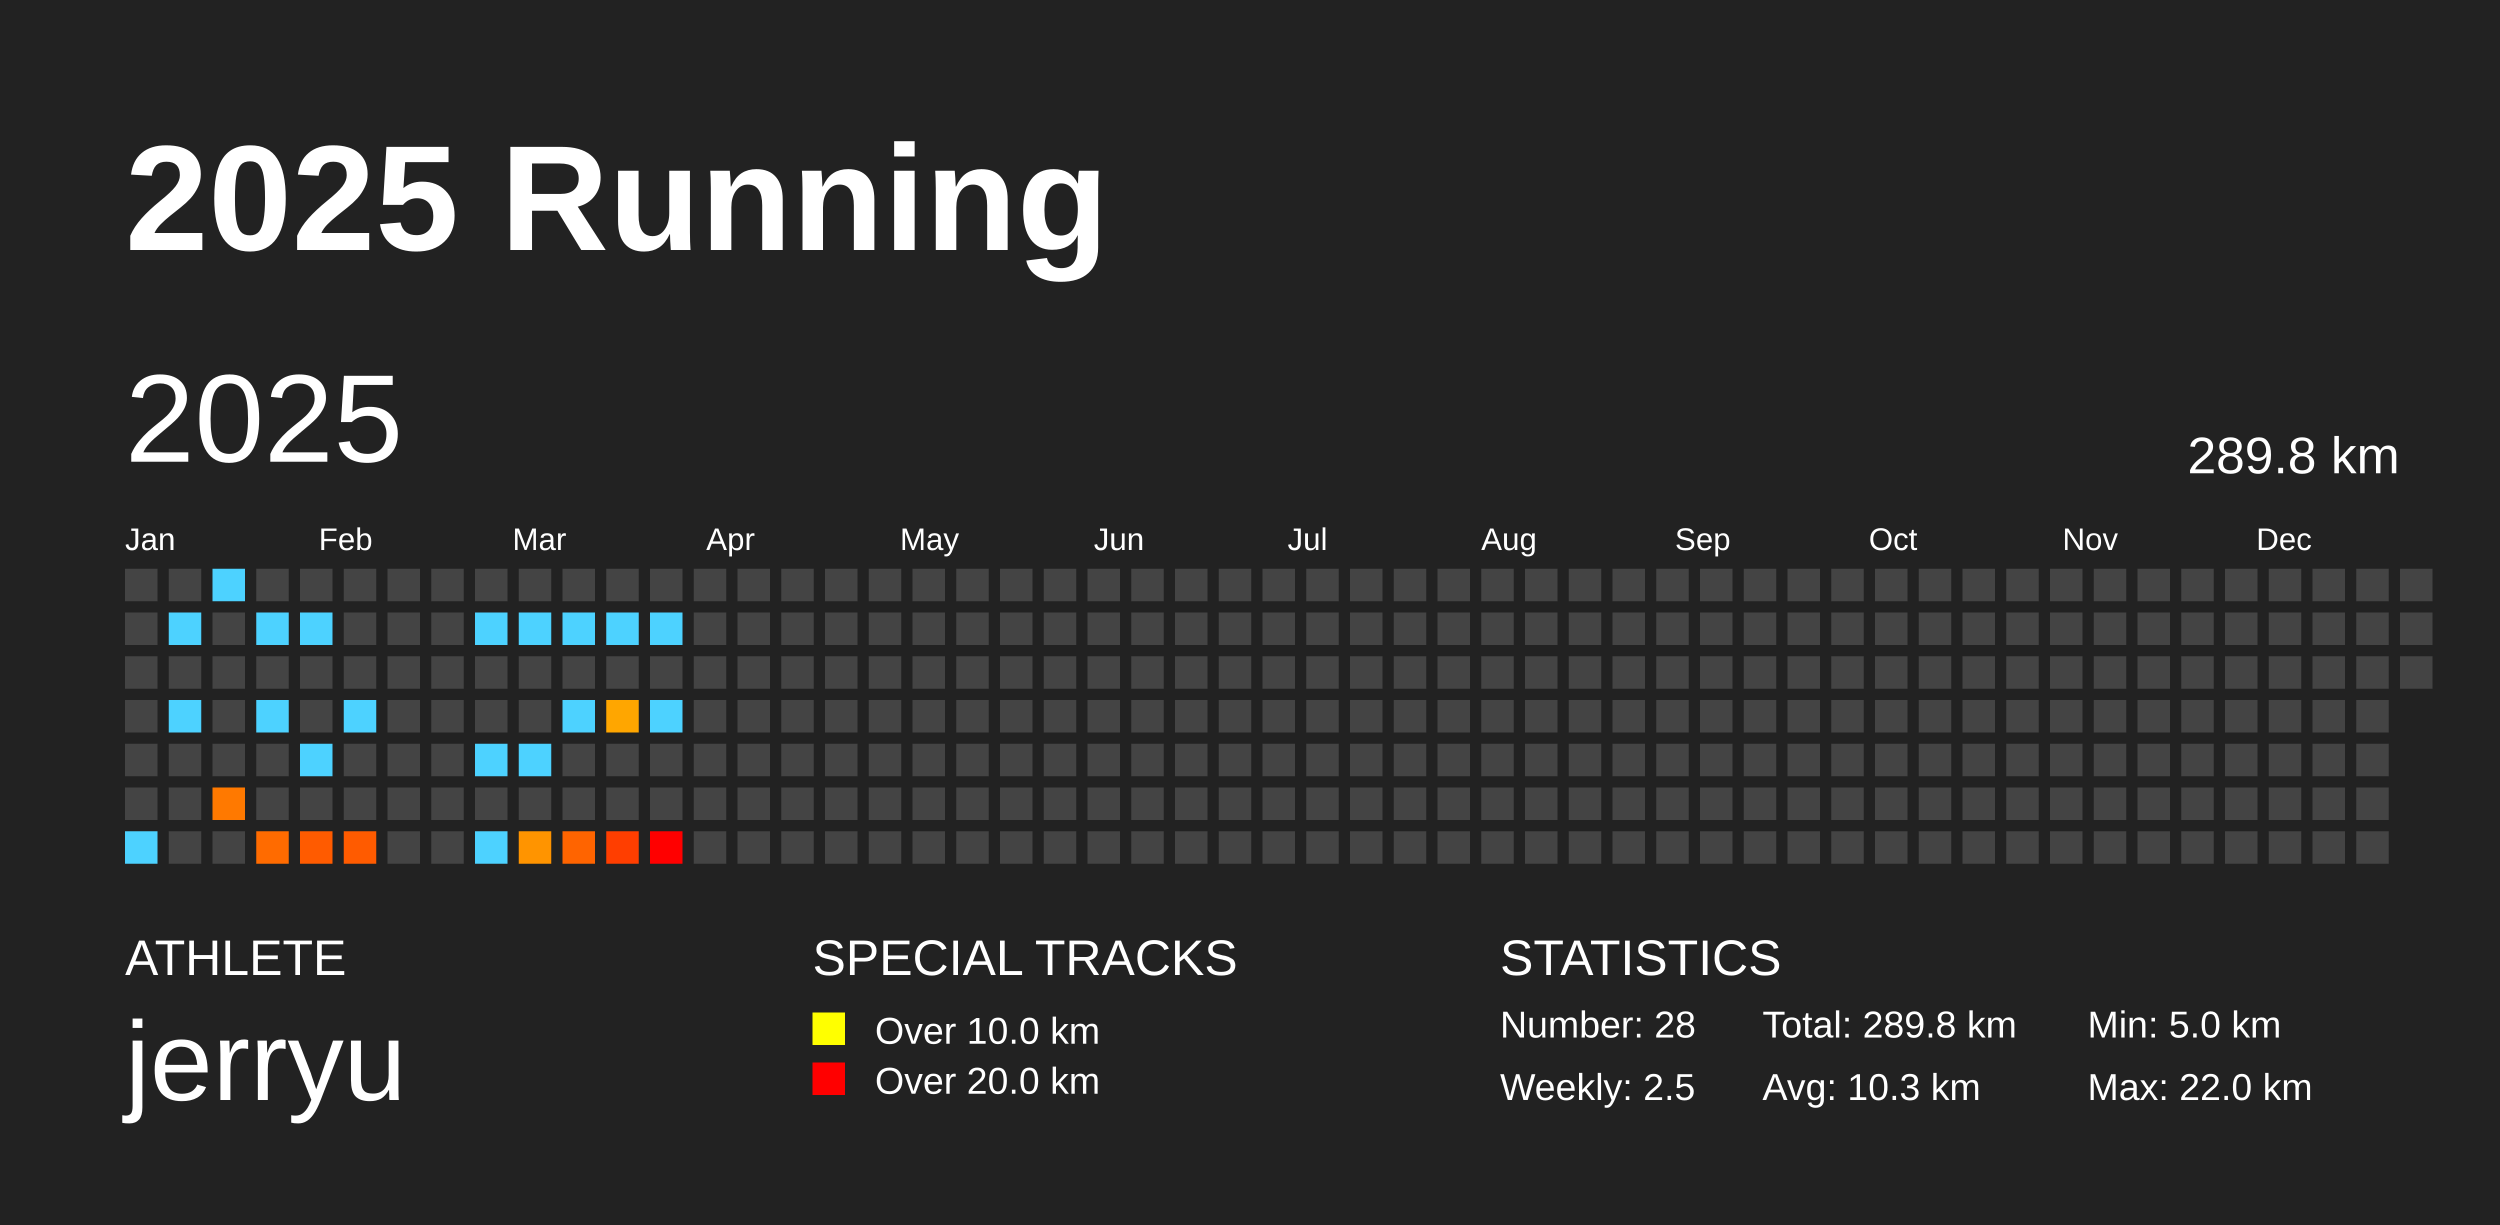
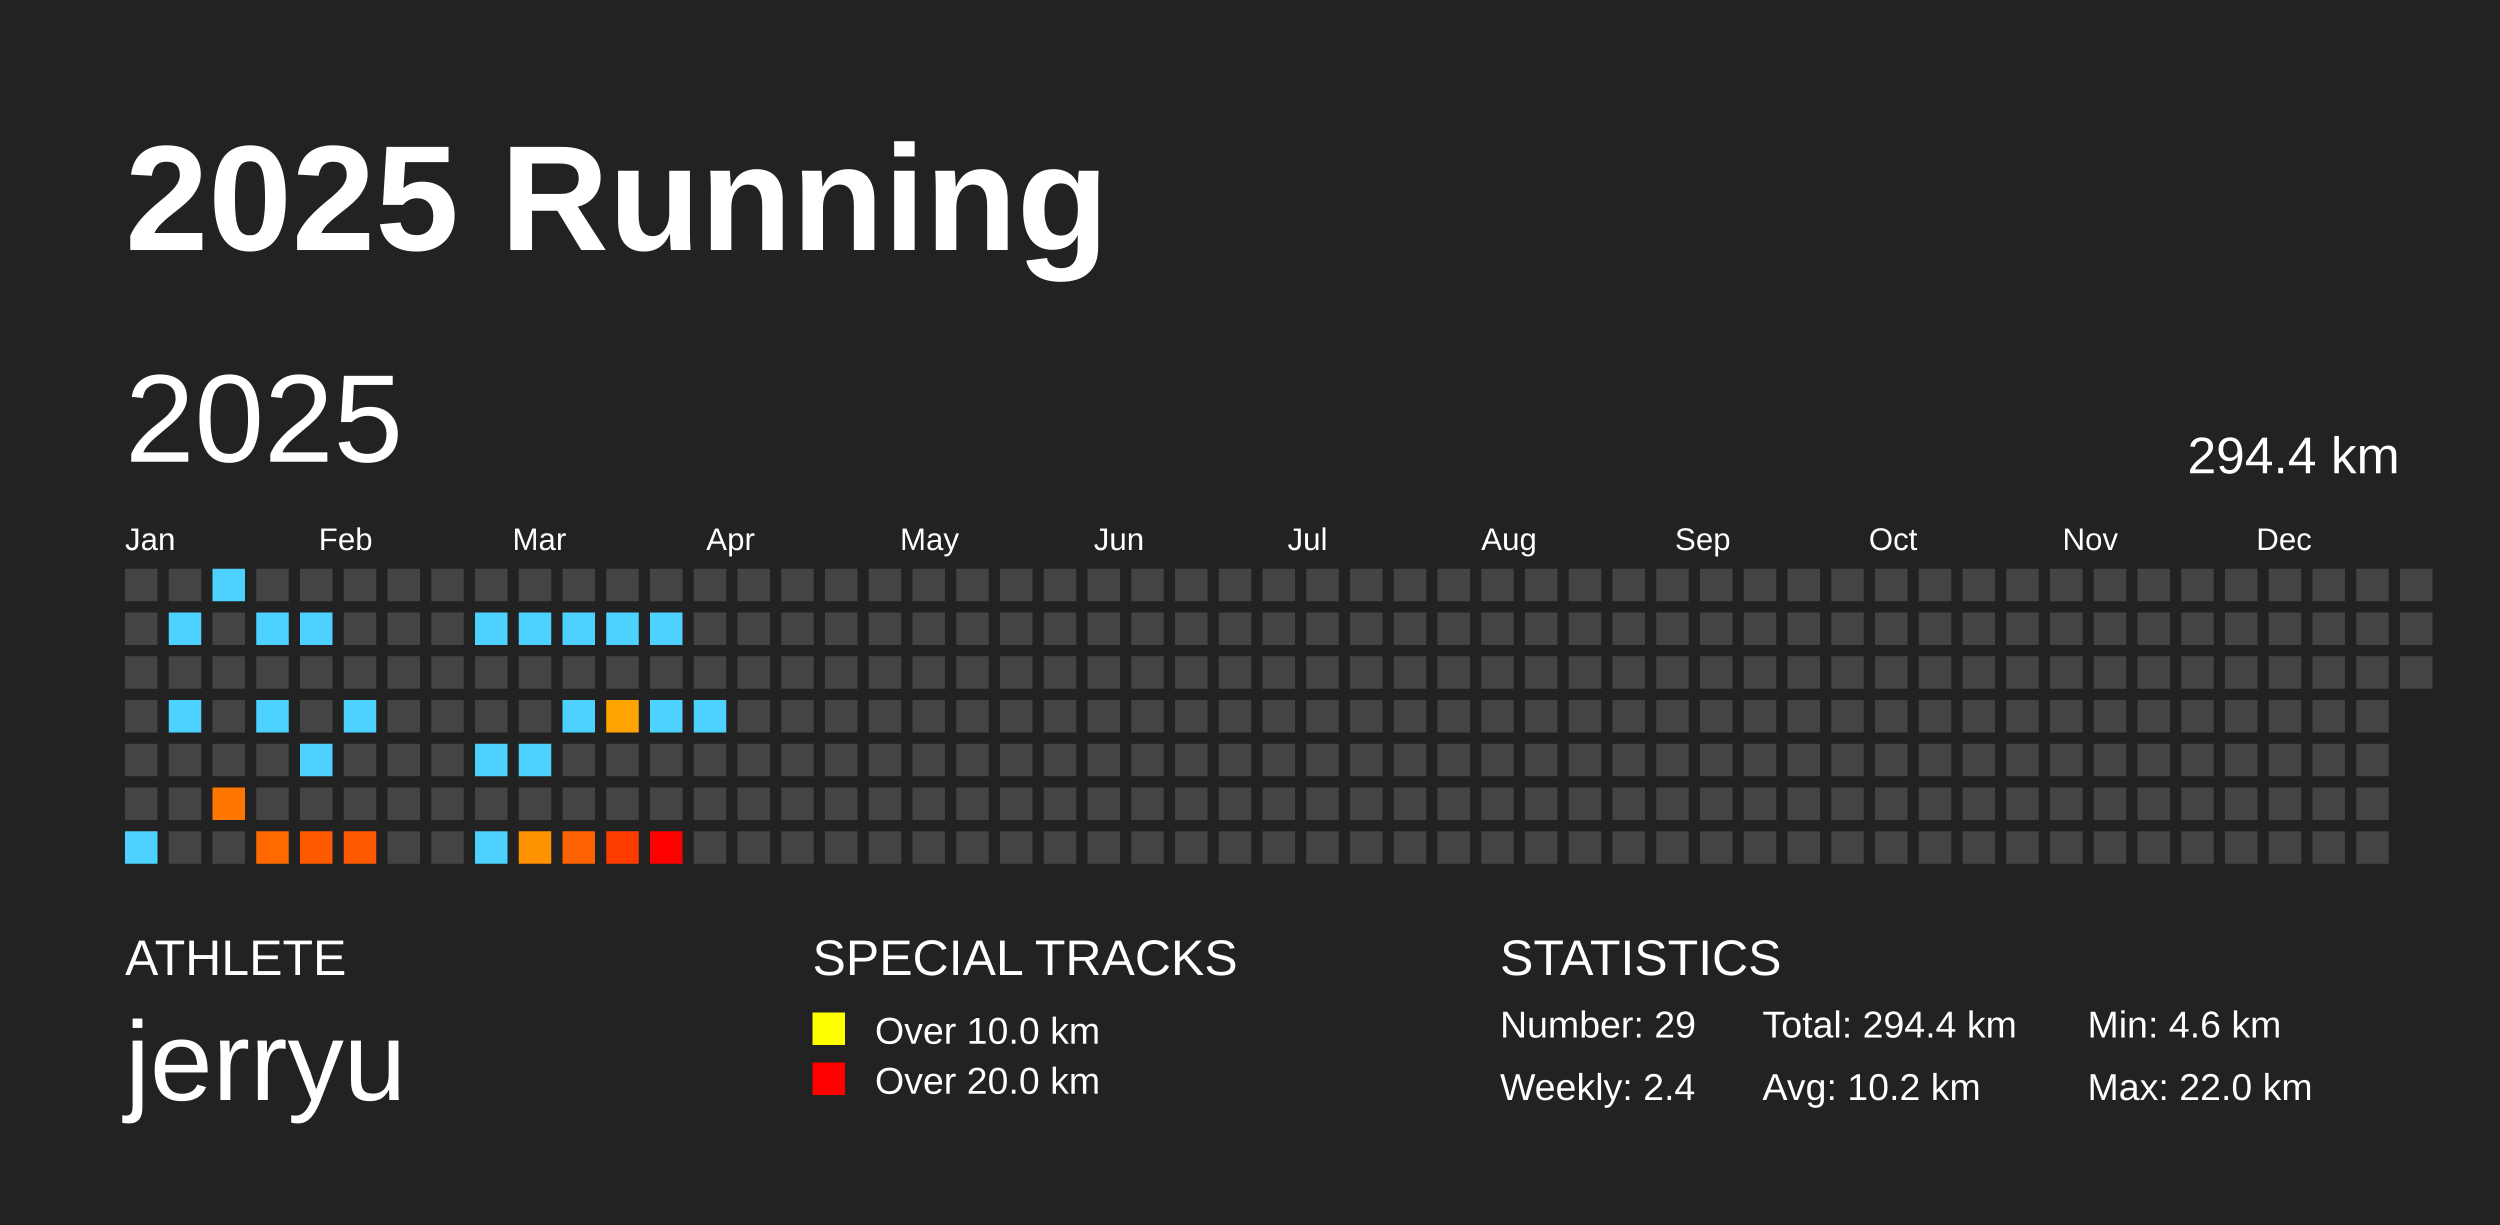
<svg xmlns="http://www.w3.org/2000/svg" baseProfile="full" height="98mm" version="1.1" viewBox="0,0,200,98" width="200mm">
  <defs />
  <rect fill="#222222" height="98" width="200" x="0" y="0" />
  <text fill="#FFFFFF" style="font-size:12px; font-family:Arial; font-weight:bold;" x="10" y="20">2025 Running</text>
  <text fill="#FFFFFF" style="font-size:4px; font-family:Arial" x="10" y="78">ATHLETE</text>
  <text fill="#FFFFFF" style="font-size:9px; font-family:Arial" x="10" y="88">jerryu</text>
  <text fill="#FFFFFF" style="font-size:4px; font-family:Arial" x="65" y="78">SPECIAL TRACKS</text>
  <rect fill="yellow" height="2.6" width="2.6" x="65" y="81" />
  <text fill="#FFFFFF" style="font-size:3px; font-family:Arial" x="70" y="83.5">Over 10.0 km</text>
  <rect fill="red" height="2.6" width="2.6" x="65" y="85" />
  <text fill="#FFFFFF" style="font-size:3px; font-family:Arial" x="70" y="87.5">Over 20.0 km</text>
  <text fill="#FFFFFF" style="font-size:4px; font-family:Arial" x="120" y="78">STATISTICS</text>
-   <text fill="#FFFFFF" style="font-size:3px; font-family:Arial" x="120" y="83">Number: 28</text>
-   <text fill="#FFFFFF" style="font-size:3px; font-family:Arial" x="120" y="88">Weekly: 2.5</text>
-   <text fill="#FFFFFF" style="font-size:3px; font-family:Arial" x="141" y="83">Total: 289.8 km</text>
-   <text fill="#FFFFFF" style="font-size:3px; font-family:Arial" x="141" y="88">Avg: 10.3 km</text>
-   <text fill="#FFFFFF" style="font-size:3px; font-family:Arial" x="167" y="83">Min: 5.0 km</text>
+   <text fill="#FFFFFF" style="font-size:3px; font-family:Arial" x="120" y="83">Number: 29</text>
+   <text fill="#FFFFFF" style="font-size:3px; font-family:Arial" x="120" y="88">Weekly: 2.4</text>
+   <text fill="#FFFFFF" style="font-size:3px; font-family:Arial" x="141" y="83">Total: 294.4 km</text>
+   <text fill="#FFFFFF" style="font-size:3px; font-family:Arial" x="141" y="88">Avg: 10.2 km</text>
+   <text fill="#FFFFFF" style="font-size:3px; font-family:Arial" x="167" y="83">Min: 4.6 km</text>
  <text fill="#FFFFFF" style="font-size:3px; font-family:Arial" x="167" y="88">Max: 22.0 km</text>
  <text dominant-baseline="hanging" fill="#FFFFFF" style="font-size:10.0px; font-family:Arial;" x="10" y="30">2025</text>
-   <text dominant-baseline="hanging" fill="#FFFFFF" style="font-size:4.125px; font-family:Arial;" x="175" y="35">289.8 km</text>
+   <text dominant-baseline="hanging" fill="#FFFFFF" style="font-size:4.125px; font-family:Arial;" x="175" y="35">294.4 km</text>
  <text fill="#FFFFFF" style="font-size:2.5px; font-family:Arial" x="10.0" y="44">Jan</text>
  <text fill="#FFFFFF" style="font-size:2.5px; font-family:Arial" x="25.5" y="44">Feb</text>
  <text fill="#FFFFFF" style="font-size:2.5px; font-family:Arial" x="41.0" y="44">Mar</text>
  <text fill="#FFFFFF" style="font-size:2.5px; font-family:Arial" x="56.5" y="44">Apr</text>
  <text fill="#FFFFFF" style="font-size:2.5px; font-family:Arial" x="72.0" y="44">May</text>
  <text fill="#FFFFFF" style="font-size:2.5px; font-family:Arial" x="87.5" y="44">Jun</text>
  <text fill="#FFFFFF" style="font-size:2.5px; font-family:Arial" x="103.0" y="44">Jul</text>
  <text fill="#FFFFFF" style="font-size:2.5px; font-family:Arial" x="118.5" y="44">Aug</text>
  <text fill="#FFFFFF" style="font-size:2.5px; font-family:Arial" x="134.0" y="44">Sep</text>
  <text fill="#FFFFFF" style="font-size:2.5px; font-family:Arial" x="149.5" y="44">Oct</text>
  <text fill="#FFFFFF" style="font-size:2.5px; font-family:Arial" x="165.0" y="44">Nov</text>
  <text fill="#FFFFFF" style="font-size:2.5px; font-family:Arial" x="180.5" y="44">Dec</text>
  <rect fill="#444444" height="2.6" width="2.6" x="10.0" y="45.5" />
  <rect fill="#444444" height="2.6" width="2.6" x="10.0" y="49.0" />
  <rect fill="#444444" height="2.6" width="2.6" x="10.0" y="52.5" />
  <rect fill="#444444" height="2.6" width="2.6" x="10.0" y="56.0" />
  <rect fill="#444444" height="2.6" width="2.6" x="10.0" y="59.5" />
  <rect fill="#444444" height="2.6" width="2.6" x="10.0" y="63.0" />
  <rect fill="#4dd2ff" height="2.6" width="2.6" x="10.0" y="66.5" />
  <rect fill="#444444" height="2.6" width="2.6" x="13.5" y="45.5" />
  <rect fill="#4dd2ff" height="2.6" width="2.6" x="13.5" y="49.0" />
  <rect fill="#444444" height="2.6" width="2.6" x="13.5" y="52.5" />
  <rect fill="#4dd2ff" height="2.6" width="2.6" x="13.5" y="56.0" />
  <rect fill="#444444" height="2.6" width="2.6" x="13.5" y="59.5" />
  <rect fill="#444444" height="2.6" width="2.6" x="13.5" y="63.0" />
  <rect fill="#444444" height="2.6" width="2.6" x="13.5" y="66.5" />
  <rect fill="#4dd2ff" height="2.6" width="2.6" x="17.0" y="45.5" />
  <rect fill="#444444" height="2.6" width="2.6" x="17.0" y="49.0" />
  <rect fill="#444444" height="2.6" width="2.6" x="17.0" y="52.5" />
  <rect fill="#444444" height="2.6" width="2.6" x="17.0" y="56.0" />
  <rect fill="#444444" height="2.6" width="2.6" x="17.0" y="59.5" />
-   <rect fill="#ff7900" height="2.6" width="2.6" x="17.0" y="63.0" />
+   <rect fill="#ff7600" height="2.6" width="2.6" x="17.0" y="63.0" />
  <rect fill="#444444" height="2.6" width="2.6" x="17.0" y="66.5" />
  <rect fill="#444444" height="2.6" width="2.6" x="20.5" y="45.5" />
  <rect fill="#4dd2ff" height="2.6" width="2.6" x="20.5" y="49.0" />
  <rect fill="#444444" height="2.6" width="2.6" x="20.5" y="52.5" />
  <rect fill="#4dd2ff" height="2.6" width="2.6" x="20.5" y="56.0" />
  <rect fill="#444444" height="2.6" width="2.6" x="20.5" y="59.5" />
  <rect fill="#444444" height="2.6" width="2.6" x="20.5" y="63.0" />
-   <rect fill="#ff6b00" height="2.6" width="2.6" x="20.5" y="66.5" />
+   <rect fill="#ff6900" height="2.6" width="2.6" x="20.5" y="66.5" />
  <rect fill="#444444" height="2.6" width="2.6" x="24.0" y="45.5" />
  <rect fill="#4dd2ff" height="2.6" width="2.6" x="24.0" y="49.0" />
  <rect fill="#444444" height="2.6" width="2.6" x="24.0" y="52.5" />
  <rect fill="#444444" height="2.6" width="2.6" x="24.0" y="56.0" />
  <rect fill="#4dd2ff" height="2.6" width="2.6" x="24.0" y="59.5" />
  <rect fill="#444444" height="2.6" width="2.6" x="24.0" y="63.0" />
-   <rect fill="#ff5b00" height="2.6" width="2.6" x="24.0" y="66.5" />
+   <rect fill="#ff5a00" height="2.6" width="2.6" x="24.0" y="66.5" />
  <rect fill="#444444" height="2.6" width="2.6" x="27.5" y="45.5" />
  <rect fill="#444444" height="2.6" width="2.6" x="27.5" y="49.0" />
  <rect fill="#444444" height="2.6" width="2.6" x="27.5" y="52.5" />
  <rect fill="#4dd2ff" height="2.6" width="2.6" x="27.5" y="56.0" />
  <rect fill="#444444" height="2.6" width="2.6" x="27.5" y="59.5" />
  <rect fill="#444444" height="2.6" width="2.6" x="27.5" y="63.0" />
-   <rect fill="#ff5b00" height="2.6" width="2.6" x="27.5" y="66.5" />
+   <rect fill="#ff5a00" height="2.6" width="2.6" x="27.5" y="66.5" />
  <rect fill="#444444" height="2.6" width="2.6" x="31.0" y="45.5" />
  <rect fill="#444444" height="2.6" width="2.6" x="31.0" y="49.0" />
  <rect fill="#444444" height="2.6" width="2.6" x="31.0" y="52.5" />
  <rect fill="#444444" height="2.6" width="2.6" x="31.0" y="56.0" />
  <rect fill="#444444" height="2.6" width="2.6" x="31.0" y="59.5" />
  <rect fill="#444444" height="2.6" width="2.6" x="31.0" y="63.0" />
  <rect fill="#444444" height="2.6" width="2.6" x="31.0" y="66.5" />
  <rect fill="#444444" height="2.6" width="2.6" x="34.5" y="45.5" />
  <rect fill="#444444" height="2.6" width="2.6" x="34.5" y="49.0" />
  <rect fill="#444444" height="2.6" width="2.6" x="34.5" y="52.5" />
  <rect fill="#444444" height="2.6" width="2.6" x="34.5" y="56.0" />
  <rect fill="#444444" height="2.6" width="2.6" x="34.5" y="59.5" />
  <rect fill="#444444" height="2.6" width="2.6" x="34.5" y="63.0" />
  <rect fill="#444444" height="2.6" width="2.6" x="34.5" y="66.5" />
  <rect fill="#444444" height="2.6" width="2.6" x="38.0" y="45.5" />
  <rect fill="#4dd2ff" height="2.6" width="2.6" x="38.0" y="49.0" />
  <rect fill="#444444" height="2.6" width="2.6" x="38.0" y="52.5" />
  <rect fill="#444444" height="2.6" width="2.6" x="38.0" y="56.0" />
  <rect fill="#4dd2ff" height="2.6" width="2.6" x="38.0" y="59.5" />
  <rect fill="#444444" height="2.6" width="2.6" x="38.0" y="63.0" />
  <rect fill="#4dd2ff" height="2.6" width="2.6" x="38.0" y="66.5" />
  <rect fill="#444444" height="2.6" width="2.6" x="41.5" y="45.5" />
  <rect fill="#4dd2ff" height="2.6" width="2.6" x="41.5" y="49.0" />
  <rect fill="#444444" height="2.6" width="2.6" x="41.5" y="52.5" />
  <rect fill="#444444" height="2.6" width="2.6" x="41.5" y="56.0" />
  <rect fill="#4dd2ff" height="2.6" width="2.6" x="41.5" y="59.5" />
  <rect fill="#444444" height="2.6" width="2.6" x="41.5" y="63.0" />
-   <rect fill="#ff9400" height="2.6" width="2.6" x="41.5" y="66.5" />
+   <rect fill="#ff9200" height="2.6" width="2.6" x="41.5" y="66.5" />
  <rect fill="#444444" height="2.6" width="2.6" x="45.0" y="45.5" />
  <rect fill="#4dd2ff" height="2.6" width="2.6" x="45.0" y="49.0" />
  <rect fill="#444444" height="2.6" width="2.6" x="45.0" y="52.5" />
  <rect fill="#4dd2ff" height="2.6" width="2.6" x="45.0" y="56.0" />
  <rect fill="#444444" height="2.6" width="2.6" x="45.0" y="59.5" />
  <rect fill="#444444" height="2.6" width="2.6" x="45.0" y="63.0" />
-   <rect fill="#ff6400" height="2.6" width="2.6" x="45.0" y="66.5" />
+   <rect fill="#ff6200" height="2.6" width="2.6" x="45.0" y="66.5" />
  <rect fill="#444444" height="2.6" width="2.6" x="48.5" y="45.5" />
  <rect fill="#4dd2ff" height="2.6" width="2.6" x="48.5" y="49.0" />
  <rect fill="#444444" height="2.6" width="2.6" x="48.5" y="52.5" />
-   <rect fill="#ffa600" height="2.6" width="2.6" x="48.5" y="56.0" />
+   <rect fill="#ffa300" height="2.6" width="2.6" x="48.5" y="56.0" />
  <rect fill="#444444" height="2.6" width="2.6" x="48.5" y="59.5" />
  <rect fill="#444444" height="2.6" width="2.6" x="48.5" y="63.0" />
-   <rect fill="#ff3e00" height="2.6" width="2.6" x="48.5" y="66.5" />
+   <rect fill="#ff3c00" height="2.6" width="2.6" x="48.5" y="66.5" />
  <rect fill="#444444" height="2.6" width="2.6" x="52.0" y="45.5" />
  <rect fill="#4dd2ff" height="2.6" width="2.6" x="52.0" y="49.0" />
  <rect fill="#444444" height="2.6" width="2.6" x="52.0" y="52.5" />
  <rect fill="#4dd2ff" height="2.6" width="2.6" x="52.0" y="56.0" />
  <rect fill="#444444" height="2.6" width="2.6" x="52.0" y="59.5" />
  <rect fill="#444444" height="2.6" width="2.6" x="52.0" y="63.0" />
  <rect fill="red" height="2.6" width="2.6" x="52.0" y="66.5" />
  <rect fill="#444444" height="2.6" width="2.6" x="55.5" y="45.5" />
  <rect fill="#444444" height="2.6" width="2.6" x="55.5" y="49.0" />
  <rect fill="#444444" height="2.6" width="2.6" x="55.5" y="52.5" />
-   <rect fill="#444444" height="2.6" width="2.6" x="55.5" y="56.0" />
+   <rect fill="#4dd2ff" height="2.6" width="2.6" x="55.5" y="56.0" />
  <rect fill="#444444" height="2.6" width="2.6" x="55.5" y="59.5" />
  <rect fill="#444444" height="2.6" width="2.6" x="55.5" y="63.0" />
  <rect fill="#444444" height="2.6" width="2.6" x="55.5" y="66.5" />
  <rect fill="#444444" height="2.6" width="2.6" x="59.0" y="45.5" />
  <rect fill="#444444" height="2.6" width="2.6" x="59.0" y="49.0" />
  <rect fill="#444444" height="2.6" width="2.6" x="59.0" y="52.5" />
  <rect fill="#444444" height="2.6" width="2.6" x="59.0" y="56.0" />
  <rect fill="#444444" height="2.6" width="2.6" x="59.0" y="59.5" />
  <rect fill="#444444" height="2.6" width="2.6" x="59.0" y="63.0" />
  <rect fill="#444444" height="2.6" width="2.6" x="59.0" y="66.5" />
  <rect fill="#444444" height="2.6" width="2.6" x="62.5" y="45.5" />
  <rect fill="#444444" height="2.6" width="2.6" x="62.5" y="49.0" />
  <rect fill="#444444" height="2.6" width="2.6" x="62.5" y="52.5" />
  <rect fill="#444444" height="2.6" width="2.6" x="62.5" y="56.0" />
  <rect fill="#444444" height="2.6" width="2.6" x="62.5" y="59.5" />
  <rect fill="#444444" height="2.6" width="2.6" x="62.5" y="63.0" />
  <rect fill="#444444" height="2.6" width="2.6" x="62.5" y="66.5" />
  <rect fill="#444444" height="2.6" width="2.6" x="66.0" y="45.5" />
  <rect fill="#444444" height="2.6" width="2.6" x="66.0" y="49.0" />
  <rect fill="#444444" height="2.6" width="2.6" x="66.0" y="52.5" />
  <rect fill="#444444" height="2.6" width="2.6" x="66.0" y="56.0" />
  <rect fill="#444444" height="2.6" width="2.6" x="66.0" y="59.5" />
  <rect fill="#444444" height="2.6" width="2.6" x="66.0" y="63.0" />
  <rect fill="#444444" height="2.6" width="2.6" x="66.0" y="66.5" />
  <rect fill="#444444" height="2.6" width="2.6" x="69.5" y="45.5" />
  <rect fill="#444444" height="2.6" width="2.6" x="69.5" y="49.0" />
  <rect fill="#444444" height="2.6" width="2.6" x="69.5" y="52.5" />
  <rect fill="#444444" height="2.6" width="2.6" x="69.5" y="56.0" />
  <rect fill="#444444" height="2.6" width="2.6" x="69.5" y="59.5" />
  <rect fill="#444444" height="2.6" width="2.6" x="69.5" y="63.0" />
  <rect fill="#444444" height="2.6" width="2.6" x="69.5" y="66.5" />
  <rect fill="#444444" height="2.6" width="2.6" x="73.0" y="45.5" />
  <rect fill="#444444" height="2.6" width="2.6" x="73.0" y="49.0" />
  <rect fill="#444444" height="2.6" width="2.6" x="73.0" y="52.5" />
  <rect fill="#444444" height="2.6" width="2.6" x="73.0" y="56.0" />
  <rect fill="#444444" height="2.6" width="2.6" x="73.0" y="59.5" />
  <rect fill="#444444" height="2.6" width="2.6" x="73.0" y="63.0" />
  <rect fill="#444444" height="2.6" width="2.6" x="73.0" y="66.5" />
  <rect fill="#444444" height="2.6" width="2.6" x="76.5" y="45.5" />
  <rect fill="#444444" height="2.6" width="2.6" x="76.5" y="49.0" />
  <rect fill="#444444" height="2.6" width="2.6" x="76.5" y="52.5" />
  <rect fill="#444444" height="2.6" width="2.6" x="76.5" y="56.0" />
  <rect fill="#444444" height="2.6" width="2.6" x="76.5" y="59.5" />
  <rect fill="#444444" height="2.6" width="2.6" x="76.5" y="63.0" />
  <rect fill="#444444" height="2.6" width="2.6" x="76.5" y="66.5" />
  <rect fill="#444444" height="2.6" width="2.6" x="80.0" y="45.5" />
  <rect fill="#444444" height="2.6" width="2.6" x="80.0" y="49.0" />
  <rect fill="#444444" height="2.6" width="2.6" x="80.0" y="52.5" />
  <rect fill="#444444" height="2.6" width="2.6" x="80.0" y="56.0" />
  <rect fill="#444444" height="2.6" width="2.6" x="80.0" y="59.5" />
  <rect fill="#444444" height="2.6" width="2.6" x="80.0" y="63.0" />
  <rect fill="#444444" height="2.6" width="2.6" x="80.0" y="66.5" />
  <rect fill="#444444" height="2.6" width="2.6" x="83.5" y="45.5" />
  <rect fill="#444444" height="2.6" width="2.6" x="83.5" y="49.0" />
  <rect fill="#444444" height="2.6" width="2.6" x="83.5" y="52.5" />
  <rect fill="#444444" height="2.6" width="2.6" x="83.5" y="56.0" />
  <rect fill="#444444" height="2.6" width="2.6" x="83.5" y="59.5" />
  <rect fill="#444444" height="2.6" width="2.6" x="83.5" y="63.0" />
  <rect fill="#444444" height="2.6" width="2.6" x="83.5" y="66.5" />
  <rect fill="#444444" height="2.6" width="2.6" x="87.0" y="45.5" />
  <rect fill="#444444" height="2.6" width="2.6" x="87.0" y="49.0" />
  <rect fill="#444444" height="2.6" width="2.6" x="87.0" y="52.5" />
  <rect fill="#444444" height="2.6" width="2.6" x="87.0" y="56.0" />
  <rect fill="#444444" height="2.6" width="2.6" x="87.0" y="59.5" />
  <rect fill="#444444" height="2.6" width="2.6" x="87.0" y="63.0" />
  <rect fill="#444444" height="2.6" width="2.6" x="87.0" y="66.5" />
  <rect fill="#444444" height="2.6" width="2.6" x="90.5" y="45.5" />
  <rect fill="#444444" height="2.6" width="2.6" x="90.5" y="49.0" />
  <rect fill="#444444" height="2.6" width="2.6" x="90.5" y="52.5" />
  <rect fill="#444444" height="2.6" width="2.6" x="90.5" y="56.0" />
  <rect fill="#444444" height="2.6" width="2.6" x="90.5" y="59.5" />
  <rect fill="#444444" height="2.6" width="2.6" x="90.5" y="63.0" />
  <rect fill="#444444" height="2.6" width="2.6" x="90.5" y="66.5" />
  <rect fill="#444444" height="2.6" width="2.6" x="94.0" y="45.5" />
  <rect fill="#444444" height="2.6" width="2.6" x="94.0" y="49.0" />
  <rect fill="#444444" height="2.6" width="2.6" x="94.0" y="52.5" />
  <rect fill="#444444" height="2.6" width="2.6" x="94.0" y="56.0" />
  <rect fill="#444444" height="2.6" width="2.6" x="94.0" y="59.5" />
  <rect fill="#444444" height="2.6" width="2.6" x="94.0" y="63.0" />
  <rect fill="#444444" height="2.6" width="2.6" x="94.0" y="66.5" />
  <rect fill="#444444" height="2.6" width="2.6" x="97.5" y="45.5" />
  <rect fill="#444444" height="2.6" width="2.6" x="97.5" y="49.0" />
  <rect fill="#444444" height="2.6" width="2.6" x="97.5" y="52.5" />
  <rect fill="#444444" height="2.6" width="2.6" x="97.5" y="56.0" />
  <rect fill="#444444" height="2.6" width="2.6" x="97.5" y="59.5" />
  <rect fill="#444444" height="2.6" width="2.6" x="97.5" y="63.0" />
  <rect fill="#444444" height="2.6" width="2.6" x="97.5" y="66.5" />
  <rect fill="#444444" height="2.6" width="2.6" x="101.0" y="45.5" />
  <rect fill="#444444" height="2.6" width="2.6" x="101.0" y="49.0" />
  <rect fill="#444444" height="2.6" width="2.6" x="101.0" y="52.5" />
  <rect fill="#444444" height="2.6" width="2.6" x="101.0" y="56.0" />
  <rect fill="#444444" height="2.6" width="2.6" x="101.0" y="59.5" />
  <rect fill="#444444" height="2.6" width="2.6" x="101.0" y="63.0" />
  <rect fill="#444444" height="2.6" width="2.6" x="101.0" y="66.5" />
  <rect fill="#444444" height="2.6" width="2.6" x="104.5" y="45.5" />
  <rect fill="#444444" height="2.6" width="2.6" x="104.5" y="49.0" />
  <rect fill="#444444" height="2.6" width="2.6" x="104.5" y="52.5" />
  <rect fill="#444444" height="2.6" width="2.6" x="104.5" y="56.0" />
  <rect fill="#444444" height="2.6" width="2.6" x="104.5" y="59.5" />
  <rect fill="#444444" height="2.6" width="2.6" x="104.5" y="63.0" />
  <rect fill="#444444" height="2.6" width="2.6" x="104.5" y="66.5" />
  <rect fill="#444444" height="2.6" width="2.6" x="108.0" y="45.5" />
  <rect fill="#444444" height="2.6" width="2.6" x="108.0" y="49.0" />
  <rect fill="#444444" height="2.6" width="2.6" x="108.0" y="52.5" />
  <rect fill="#444444" height="2.6" width="2.6" x="108.0" y="56.0" />
  <rect fill="#444444" height="2.6" width="2.6" x="108.0" y="59.5" />
  <rect fill="#444444" height="2.6" width="2.6" x="108.0" y="63.0" />
  <rect fill="#444444" height="2.6" width="2.6" x="108.0" y="66.5" />
  <rect fill="#444444" height="2.6" width="2.6" x="111.5" y="45.5" />
  <rect fill="#444444" height="2.6" width="2.6" x="111.5" y="49.0" />
  <rect fill="#444444" height="2.6" width="2.6" x="111.5" y="52.5" />
  <rect fill="#444444" height="2.6" width="2.6" x="111.5" y="56.0" />
  <rect fill="#444444" height="2.6" width="2.6" x="111.5" y="59.5" />
  <rect fill="#444444" height="2.6" width="2.6" x="111.5" y="63.0" />
  <rect fill="#444444" height="2.6" width="2.6" x="111.5" y="66.5" />
  <rect fill="#444444" height="2.6" width="2.6" x="115.0" y="45.5" />
  <rect fill="#444444" height="2.6" width="2.6" x="115.0" y="49.0" />
  <rect fill="#444444" height="2.6" width="2.6" x="115.0" y="52.5" />
  <rect fill="#444444" height="2.6" width="2.6" x="115.0" y="56.0" />
  <rect fill="#444444" height="2.6" width="2.6" x="115.0" y="59.5" />
  <rect fill="#444444" height="2.6" width="2.6" x="115.0" y="63.0" />
  <rect fill="#444444" height="2.6" width="2.6" x="115.0" y="66.5" />
  <rect fill="#444444" height="2.6" width="2.6" x="118.5" y="45.5" />
  <rect fill="#444444" height="2.6" width="2.6" x="118.5" y="49.0" />
  <rect fill="#444444" height="2.6" width="2.6" x="118.5" y="52.5" />
  <rect fill="#444444" height="2.6" width="2.6" x="118.5" y="56.0" />
  <rect fill="#444444" height="2.6" width="2.6" x="118.5" y="59.5" />
  <rect fill="#444444" height="2.6" width="2.6" x="118.5" y="63.0" />
  <rect fill="#444444" height="2.6" width="2.6" x="118.5" y="66.5" />
  <rect fill="#444444" height="2.6" width="2.6" x="122.0" y="45.5" />
  <rect fill="#444444" height="2.6" width="2.6" x="122.0" y="49.0" />
  <rect fill="#444444" height="2.6" width="2.6" x="122.0" y="52.5" />
  <rect fill="#444444" height="2.6" width="2.6" x="122.0" y="56.0" />
  <rect fill="#444444" height="2.6" width="2.6" x="122.0" y="59.5" />
  <rect fill="#444444" height="2.6" width="2.6" x="122.0" y="63.0" />
  <rect fill="#444444" height="2.6" width="2.6" x="122.0" y="66.5" />
  <rect fill="#444444" height="2.6" width="2.6" x="125.5" y="45.5" />
  <rect fill="#444444" height="2.6" width="2.6" x="125.5" y="49.0" />
  <rect fill="#444444" height="2.6" width="2.6" x="125.5" y="52.5" />
  <rect fill="#444444" height="2.6" width="2.6" x="125.5" y="56.0" />
  <rect fill="#444444" height="2.6" width="2.6" x="125.5" y="59.5" />
  <rect fill="#444444" height="2.6" width="2.6" x="125.5" y="63.0" />
  <rect fill="#444444" height="2.6" width="2.6" x="125.5" y="66.5" />
  <rect fill="#444444" height="2.6" width="2.6" x="129.0" y="45.5" />
  <rect fill="#444444" height="2.6" width="2.6" x="129.0" y="49.0" />
  <rect fill="#444444" height="2.6" width="2.6" x="129.0" y="52.5" />
  <rect fill="#444444" height="2.6" width="2.6" x="129.0" y="56.0" />
  <rect fill="#444444" height="2.6" width="2.6" x="129.0" y="59.5" />
  <rect fill="#444444" height="2.6" width="2.6" x="129.0" y="63.0" />
  <rect fill="#444444" height="2.6" width="2.6" x="129.0" y="66.5" />
  <rect fill="#444444" height="2.6" width="2.6" x="132.5" y="45.5" />
  <rect fill="#444444" height="2.6" width="2.6" x="132.5" y="49.0" />
  <rect fill="#444444" height="2.6" width="2.6" x="132.5" y="52.5" />
  <rect fill="#444444" height="2.6" width="2.6" x="132.5" y="56.0" />
  <rect fill="#444444" height="2.6" width="2.6" x="132.5" y="59.5" />
  <rect fill="#444444" height="2.6" width="2.6" x="132.5" y="63.0" />
  <rect fill="#444444" height="2.6" width="2.6" x="132.5" y="66.5" />
  <rect fill="#444444" height="2.6" width="2.6" x="136.0" y="45.5" />
  <rect fill="#444444" height="2.6" width="2.6" x="136.0" y="49.0" />
  <rect fill="#444444" height="2.6" width="2.6" x="136.0" y="52.5" />
  <rect fill="#444444" height="2.6" width="2.6" x="136.0" y="56.0" />
  <rect fill="#444444" height="2.6" width="2.6" x="136.0" y="59.5" />
  <rect fill="#444444" height="2.6" width="2.6" x="136.0" y="63.0" />
  <rect fill="#444444" height="2.6" width="2.6" x="136.0" y="66.5" />
  <rect fill="#444444" height="2.6" width="2.6" x="139.5" y="45.5" />
  <rect fill="#444444" height="2.6" width="2.6" x="139.5" y="49.0" />
  <rect fill="#444444" height="2.6" width="2.6" x="139.5" y="52.5" />
  <rect fill="#444444" height="2.6" width="2.6" x="139.5" y="56.0" />
  <rect fill="#444444" height="2.6" width="2.6" x="139.5" y="59.5" />
  <rect fill="#444444" height="2.6" width="2.6" x="139.5" y="63.0" />
  <rect fill="#444444" height="2.6" width="2.6" x="139.5" y="66.5" />
  <rect fill="#444444" height="2.6" width="2.6" x="143.0" y="45.5" />
  <rect fill="#444444" height="2.6" width="2.6" x="143.0" y="49.0" />
  <rect fill="#444444" height="2.6" width="2.6" x="143.0" y="52.5" />
  <rect fill="#444444" height="2.6" width="2.6" x="143.0" y="56.0" />
  <rect fill="#444444" height="2.6" width="2.6" x="143.0" y="59.5" />
  <rect fill="#444444" height="2.6" width="2.6" x="143.0" y="63.0" />
  <rect fill="#444444" height="2.6" width="2.6" x="143.0" y="66.5" />
  <rect fill="#444444" height="2.6" width="2.6" x="146.5" y="45.5" />
  <rect fill="#444444" height="2.6" width="2.6" x="146.5" y="49.0" />
  <rect fill="#444444" height="2.6" width="2.6" x="146.5" y="52.5" />
  <rect fill="#444444" height="2.6" width="2.6" x="146.5" y="56.0" />
  <rect fill="#444444" height="2.6" width="2.6" x="146.5" y="59.5" />
  <rect fill="#444444" height="2.6" width="2.6" x="146.5" y="63.0" />
  <rect fill="#444444" height="2.6" width="2.6" x="146.5" y="66.5" />
  <rect fill="#444444" height="2.6" width="2.6" x="150.0" y="45.5" />
  <rect fill="#444444" height="2.6" width="2.6" x="150.0" y="49.0" />
  <rect fill="#444444" height="2.6" width="2.6" x="150.0" y="52.5" />
  <rect fill="#444444" height="2.6" width="2.6" x="150.0" y="56.0" />
  <rect fill="#444444" height="2.6" width="2.6" x="150.0" y="59.5" />
  <rect fill="#444444" height="2.6" width="2.6" x="150.0" y="63.0" />
  <rect fill="#444444" height="2.6" width="2.6" x="150.0" y="66.5" />
  <rect fill="#444444" height="2.6" width="2.6" x="153.5" y="45.5" />
  <rect fill="#444444" height="2.6" width="2.6" x="153.5" y="49.0" />
  <rect fill="#444444" height="2.6" width="2.6" x="153.5" y="52.5" />
  <rect fill="#444444" height="2.6" width="2.6" x="153.5" y="56.0" />
  <rect fill="#444444" height="2.6" width="2.6" x="153.5" y="59.5" />
  <rect fill="#444444" height="2.6" width="2.6" x="153.5" y="63.0" />
  <rect fill="#444444" height="2.6" width="2.6" x="153.5" y="66.5" />
  <rect fill="#444444" height="2.6" width="2.6" x="157.0" y="45.5" />
  <rect fill="#444444" height="2.6" width="2.6" x="157.0" y="49.0" />
  <rect fill="#444444" height="2.6" width="2.6" x="157.0" y="52.5" />
  <rect fill="#444444" height="2.6" width="2.6" x="157.0" y="56.0" />
  <rect fill="#444444" height="2.6" width="2.6" x="157.0" y="59.5" />
  <rect fill="#444444" height="2.6" width="2.6" x="157.0" y="63.0" />
  <rect fill="#444444" height="2.6" width="2.6" x="157.0" y="66.5" />
  <rect fill="#444444" height="2.6" width="2.6" x="160.5" y="45.5" />
  <rect fill="#444444" height="2.6" width="2.6" x="160.5" y="49.0" />
  <rect fill="#444444" height="2.6" width="2.6" x="160.5" y="52.5" />
  <rect fill="#444444" height="2.6" width="2.6" x="160.5" y="56.0" />
  <rect fill="#444444" height="2.6" width="2.6" x="160.5" y="59.5" />
  <rect fill="#444444" height="2.6" width="2.6" x="160.5" y="63.0" />
  <rect fill="#444444" height="2.6" width="2.6" x="160.5" y="66.5" />
  <rect fill="#444444" height="2.6" width="2.6" x="164.0" y="45.5" />
  <rect fill="#444444" height="2.6" width="2.6" x="164.0" y="49.0" />
  <rect fill="#444444" height="2.6" width="2.6" x="164.0" y="52.5" />
  <rect fill="#444444" height="2.6" width="2.6" x="164.0" y="56.0" />
  <rect fill="#444444" height="2.6" width="2.6" x="164.0" y="59.5" />
  <rect fill="#444444" height="2.6" width="2.6" x="164.0" y="63.0" />
  <rect fill="#444444" height="2.6" width="2.6" x="164.0" y="66.5" />
  <rect fill="#444444" height="2.6" width="2.6" x="167.5" y="45.5" />
  <rect fill="#444444" height="2.6" width="2.6" x="167.5" y="49.0" />
  <rect fill="#444444" height="2.6" width="2.6" x="167.5" y="52.5" />
  <rect fill="#444444" height="2.6" width="2.6" x="167.5" y="56.0" />
  <rect fill="#444444" height="2.6" width="2.6" x="167.5" y="59.5" />
  <rect fill="#444444" height="2.6" width="2.6" x="167.5" y="63.0" />
  <rect fill="#444444" height="2.6" width="2.6" x="167.5" y="66.5" />
  <rect fill="#444444" height="2.6" width="2.6" x="171.0" y="45.5" />
  <rect fill="#444444" height="2.6" width="2.6" x="171.0" y="49.0" />
  <rect fill="#444444" height="2.6" width="2.6" x="171.0" y="52.5" />
  <rect fill="#444444" height="2.6" width="2.6" x="171.0" y="56.0" />
  <rect fill="#444444" height="2.6" width="2.6" x="171.0" y="59.5" />
  <rect fill="#444444" height="2.6" width="2.6" x="171.0" y="63.0" />
  <rect fill="#444444" height="2.6" width="2.6" x="171.0" y="66.5" />
  <rect fill="#444444" height="2.6" width="2.6" x="174.5" y="45.5" />
  <rect fill="#444444" height="2.6" width="2.6" x="174.5" y="49.0" />
  <rect fill="#444444" height="2.6" width="2.6" x="174.5" y="52.5" />
  <rect fill="#444444" height="2.6" width="2.6" x="174.5" y="56.0" />
  <rect fill="#444444" height="2.6" width="2.6" x="174.5" y="59.5" />
  <rect fill="#444444" height="2.6" width="2.6" x="174.5" y="63.0" />
  <rect fill="#444444" height="2.6" width="2.6" x="174.5" y="66.5" />
  <rect fill="#444444" height="2.6" width="2.6" x="178.0" y="45.5" />
  <rect fill="#444444" height="2.6" width="2.6" x="178.0" y="49.0" />
  <rect fill="#444444" height="2.6" width="2.6" x="178.0" y="52.5" />
  <rect fill="#444444" height="2.6" width="2.6" x="178.0" y="56.0" />
  <rect fill="#444444" height="2.6" width="2.6" x="178.0" y="59.5" />
  <rect fill="#444444" height="2.6" width="2.6" x="178.0" y="63.0" />
  <rect fill="#444444" height="2.6" width="2.6" x="178.0" y="66.5" />
  <rect fill="#444444" height="2.6" width="2.6" x="181.5" y="45.5" />
  <rect fill="#444444" height="2.6" width="2.6" x="181.5" y="49.0" />
  <rect fill="#444444" height="2.6" width="2.6" x="181.5" y="52.5" />
  <rect fill="#444444" height="2.6" width="2.6" x="181.5" y="56.0" />
  <rect fill="#444444" height="2.6" width="2.6" x="181.5" y="59.5" />
  <rect fill="#444444" height="2.6" width="2.6" x="181.5" y="63.0" />
  <rect fill="#444444" height="2.6" width="2.6" x="181.5" y="66.5" />
  <rect fill="#444444" height="2.6" width="2.6" x="185.0" y="45.5" />
  <rect fill="#444444" height="2.6" width="2.6" x="185.0" y="49.0" />
  <rect fill="#444444" height="2.6" width="2.6" x="185.0" y="52.5" />
  <rect fill="#444444" height="2.6" width="2.6" x="185.0" y="56.0" />
  <rect fill="#444444" height="2.6" width="2.6" x="185.0" y="59.5" />
  <rect fill="#444444" height="2.6" width="2.6" x="185.0" y="63.0" />
  <rect fill="#444444" height="2.6" width="2.6" x="185.0" y="66.5" />
  <rect fill="#444444" height="2.6" width="2.6" x="188.5" y="45.5" />
  <rect fill="#444444" height="2.6" width="2.6" x="188.5" y="49.0" />
  <rect fill="#444444" height="2.6" width="2.6" x="188.5" y="52.5" />
  <rect fill="#444444" height="2.6" width="2.6" x="188.5" y="56.0" />
  <rect fill="#444444" height="2.6" width="2.6" x="188.5" y="59.5" />
  <rect fill="#444444" height="2.6" width="2.6" x="188.5" y="63.0" />
  <rect fill="#444444" height="2.6" width="2.6" x="188.5" y="66.5" />
  <rect fill="#444444" height="2.6" width="2.6" x="192.0" y="45.5" />
  <rect fill="#444444" height="2.6" width="2.6" x="192.0" y="49.0" />
  <rect fill="#444444" height="2.6" width="2.6" x="192.0" y="52.5" />
</svg>
